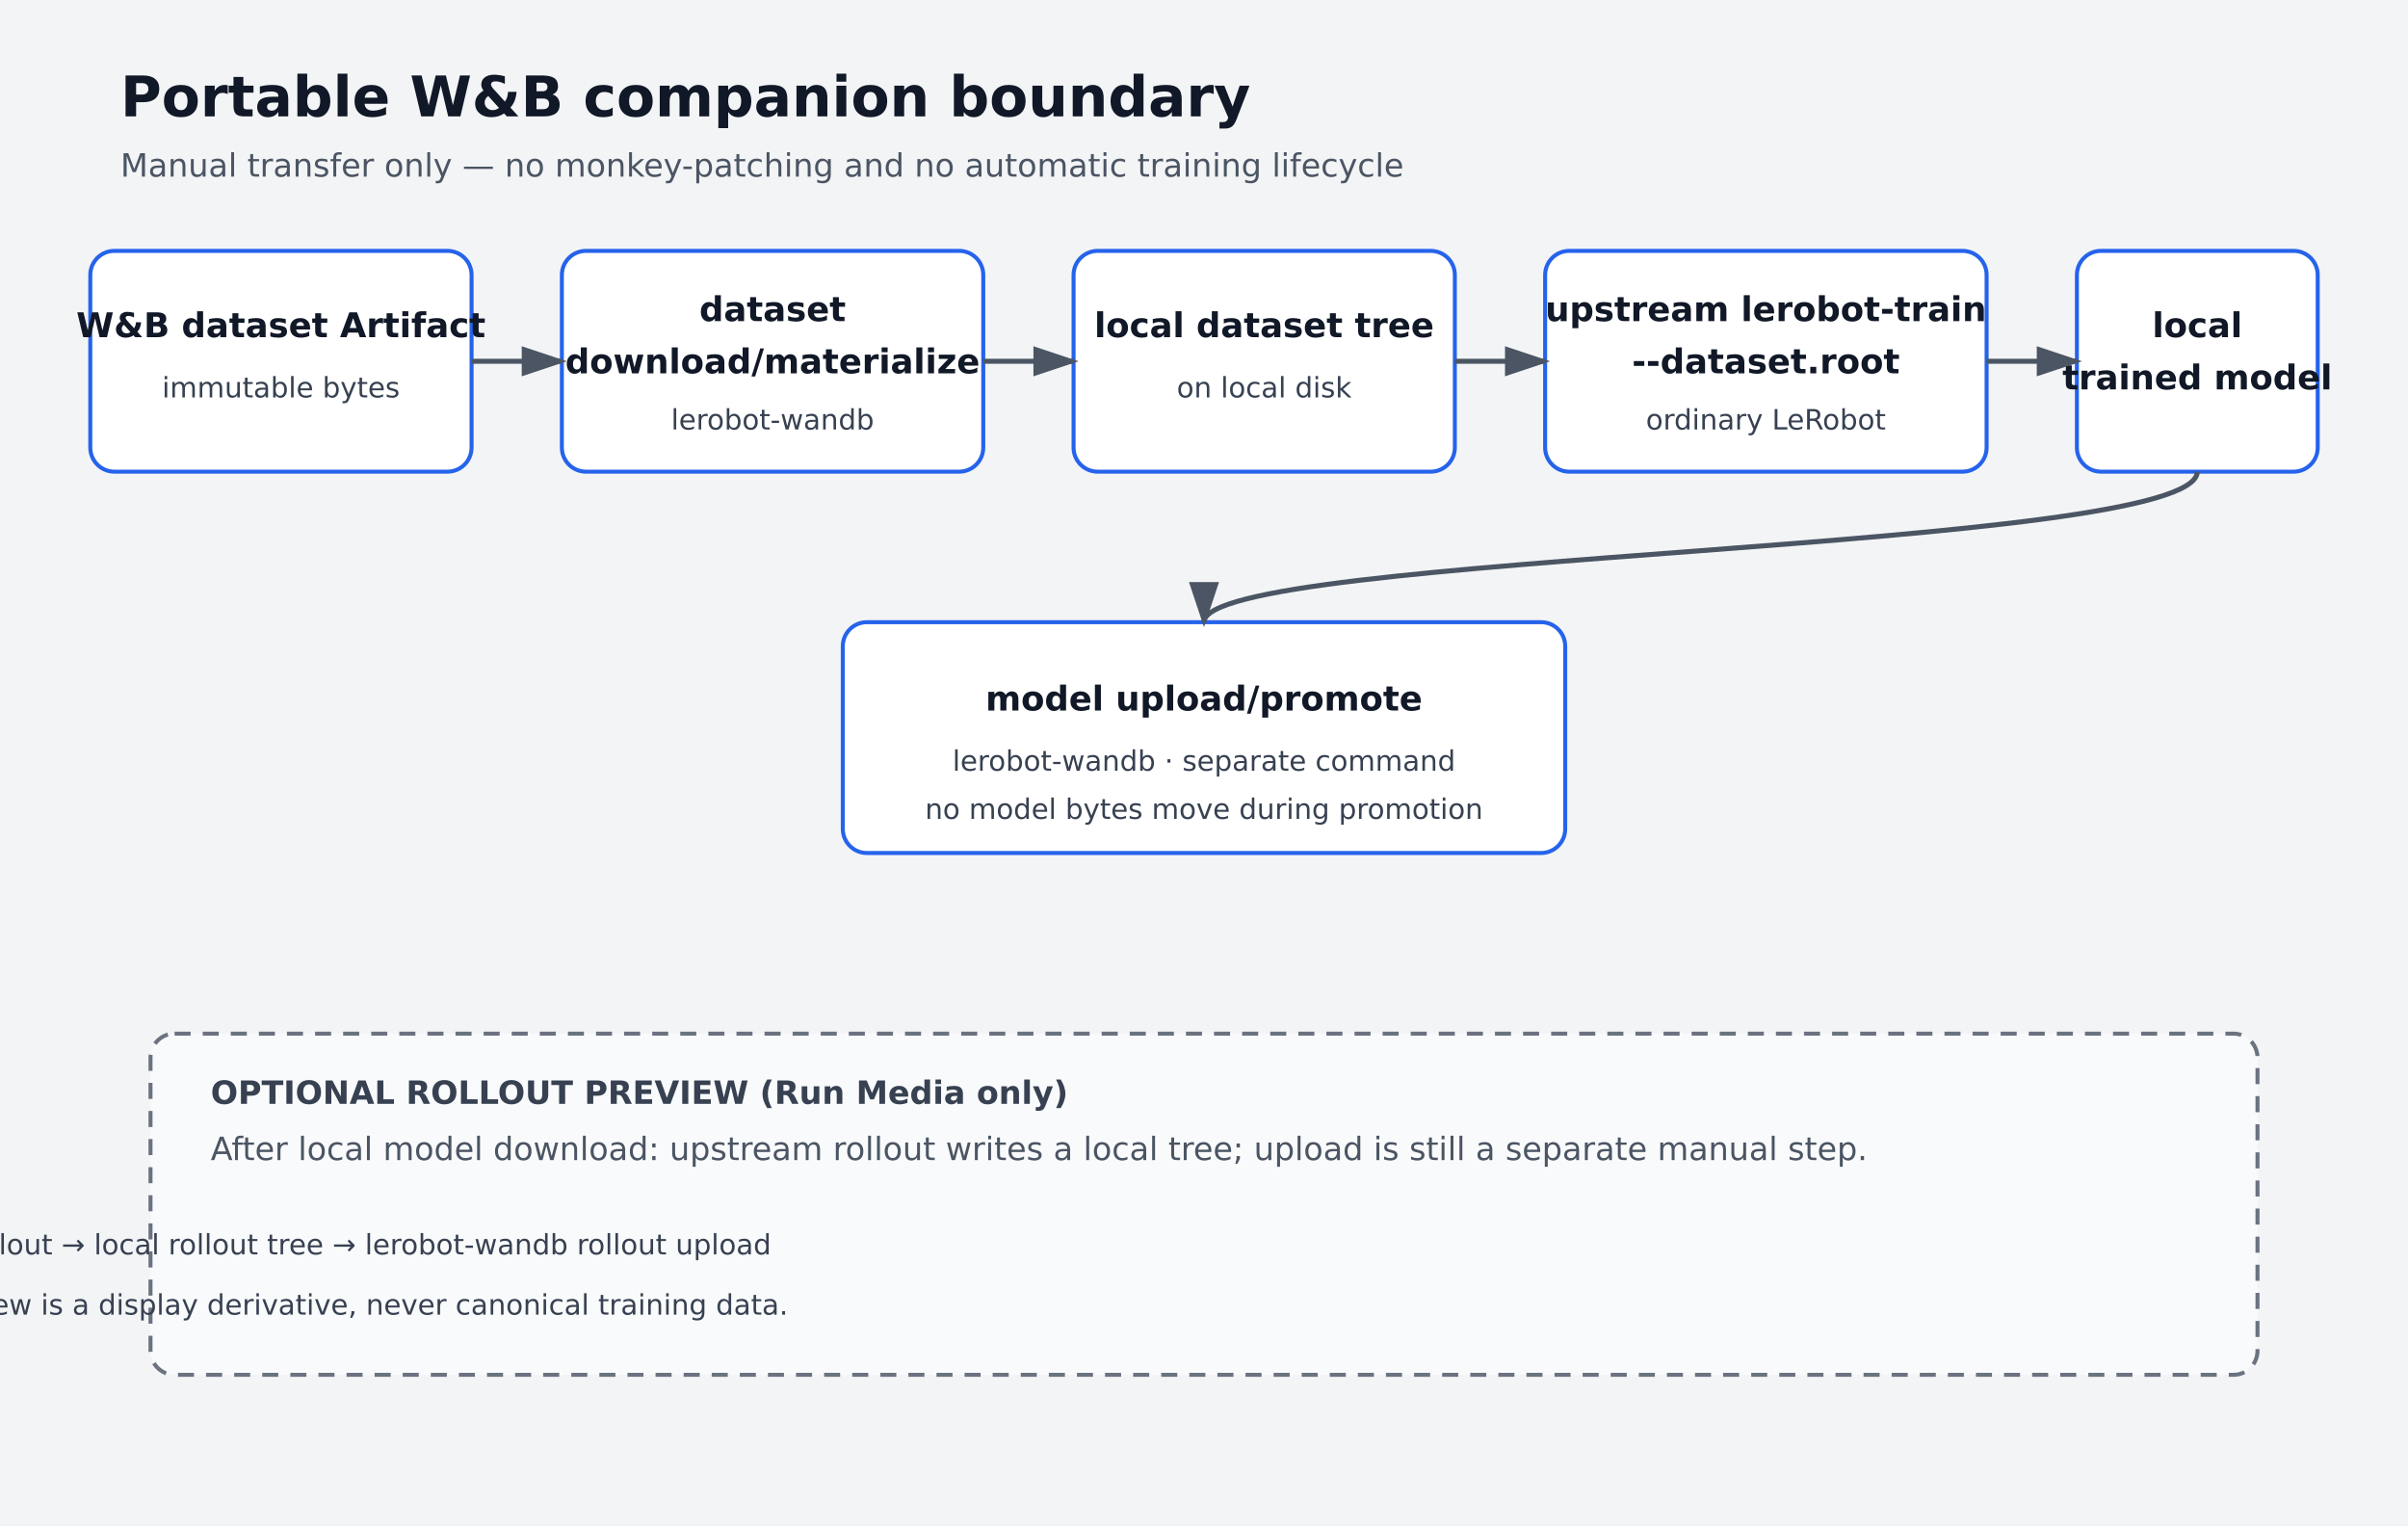
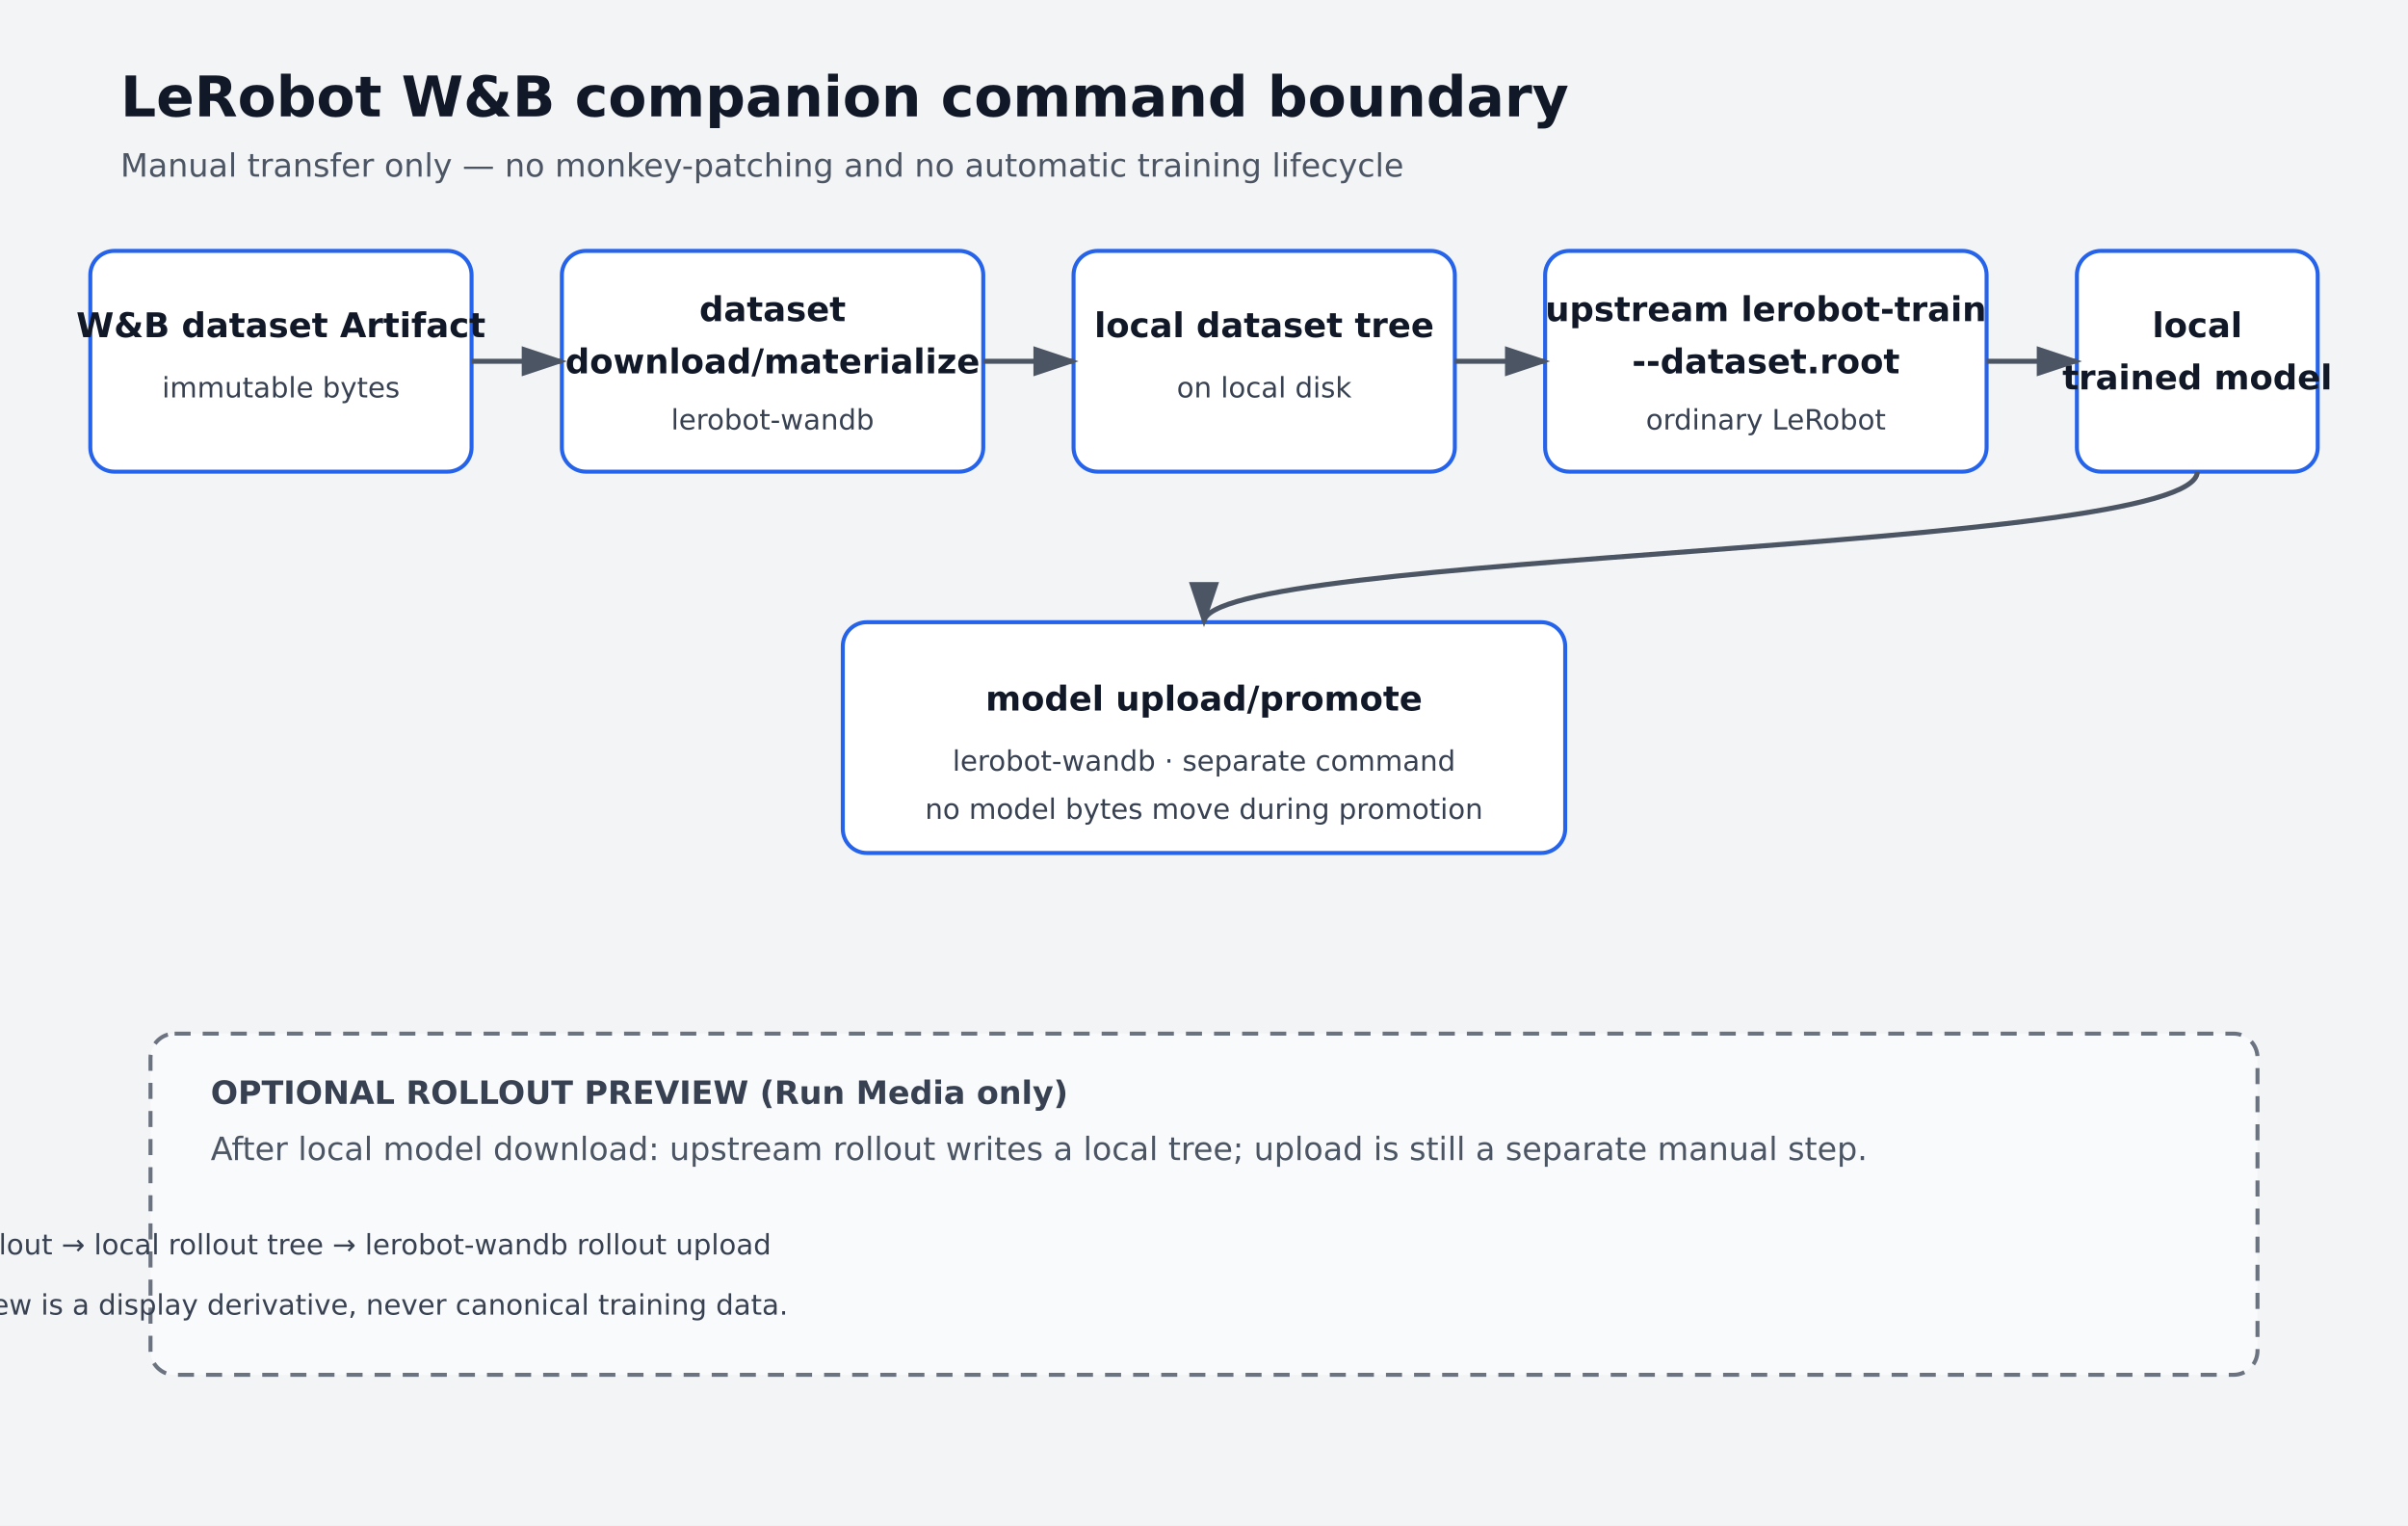
<svg xmlns="http://www.w3.org/2000/svg" width="1200" height="760" viewBox="0 0 1200 760" role="img" aria-labelledby="title desc">
  <defs>
    <marker id="arrow" markerWidth="10" markerHeight="10" refX="8" refY="3" orient="auto" markerUnits="strokeWidth">
      <path d="M0,0 L0,6 L9,3 z" fill="#4b5563" />
    </marker>
    <style>
      .title { font: 700 28px 'DejaVu Sans', sans-serif; fill: #111827; }
      .subtitle { font: 16px 'DejaVu Sans', sans-serif; fill: #4b5563; }
      .box { fill: #ffffff; stroke: #2563eb; stroke-width: 2; rx: 12; }
      .label { font: 700 17px 'DejaVu Sans', sans-serif; fill: #111827; text-anchor: middle; }
      .small { font: 14px 'DejaVu Sans', sans-serif; fill: #374151; text-anchor: middle; }
      .arrow { stroke: #4b5563; stroke-width: 2.5; fill: none; marker-end: url(#arrow); }
      .optional { fill: #f9fafb; stroke: #6b7280; stroke-width: 2; stroke-dasharray: 8 6; rx: 12; }
      .optional-label { font: 700 16px 'DejaVu Sans', sans-serif; fill: #374151; }
    </style>
  </defs>
  <rect width="1200" height="760" fill="#f3f4f6" />
-   <text x="60" y="58" class="title">Portable W&amp;B companion boundary</text>
+   <text x="60" y="58" class="title">LeRobot W&amp;B companion command boundary</text>
  <text x="60" y="88" class="subtitle">Manual transfer only — no monkey-patching and no automatic training lifecycle</text>
  <rect x="45" y="125" width="190" height="110" class="box" />
  <text x="140" y="168" class="label">W&amp;B dataset Artifact</text>
  <text x="140" y="198" class="small">immutable bytes</text>
  <rect x="280" y="125" width="210" height="110" class="box" />
  <text x="385" y="160" class="label">dataset</text>
  <text x="385" y="186" class="label">download/materialize</text>
  <text x="385" y="214" class="small">lerobot-wandb</text>
  <rect x="535" y="125" width="190" height="110" class="box" />
  <text x="630" y="168" class="label">local dataset tree</text>
  <text x="630" y="198" class="small">on local disk</text>
  <rect x="770" y="125" width="220" height="110" class="box" />
  <text x="880" y="160" class="label">upstream lerobot-train</text>
  <text x="880" y="186" class="label">--dataset.root</text>
  <text x="880" y="214" class="small">ordinary LeRobot</text>
  <rect x="1035" y="125" width="120" height="110" class="box" />
  <text x="1095" y="168" class="label">local</text>
  <text x="1095" y="194" class="label">trained model</text>
  <path d="M235 180 H280" class="arrow" />
  <path d="M490 180 H535" class="arrow" />
  <path d="M725 180 H770" class="arrow" />
  <path d="M990 180 H1035" class="arrow" />
  <rect x="420" y="310" width="360" height="115" class="box" />
  <text x="600" y="354" class="label">model upload/promote</text>
  <text x="600" y="384" class="small">lerobot-wandb · separate command</text>
  <text x="600" y="408" class="small">no model bytes move during promotion</text>
  <path d="M1095 235 C1095 275 600 275 600 310" class="arrow" />
  <rect x="75" y="515" width="1050" height="170" class="optional" />
  <text x="105" y="550" class="optional-label">OPTIONAL ROLLOUT PREVIEW (Run Media only)</text>
  <text x="105" y="578" class="subtitle">After local model download: upstream rollout writes a local tree; upload is still a separate manual step.</text>
  <text x="105" y="625" class="small" text-anchor="start">local model → lerobot-rollout → local rollout tree → lerobot-wandb rollout upload</text>
  <text x="105" y="655" class="small" text-anchor="start">Browser-compatible preview is a display derivative, never canonical training data.</text>
</svg>
